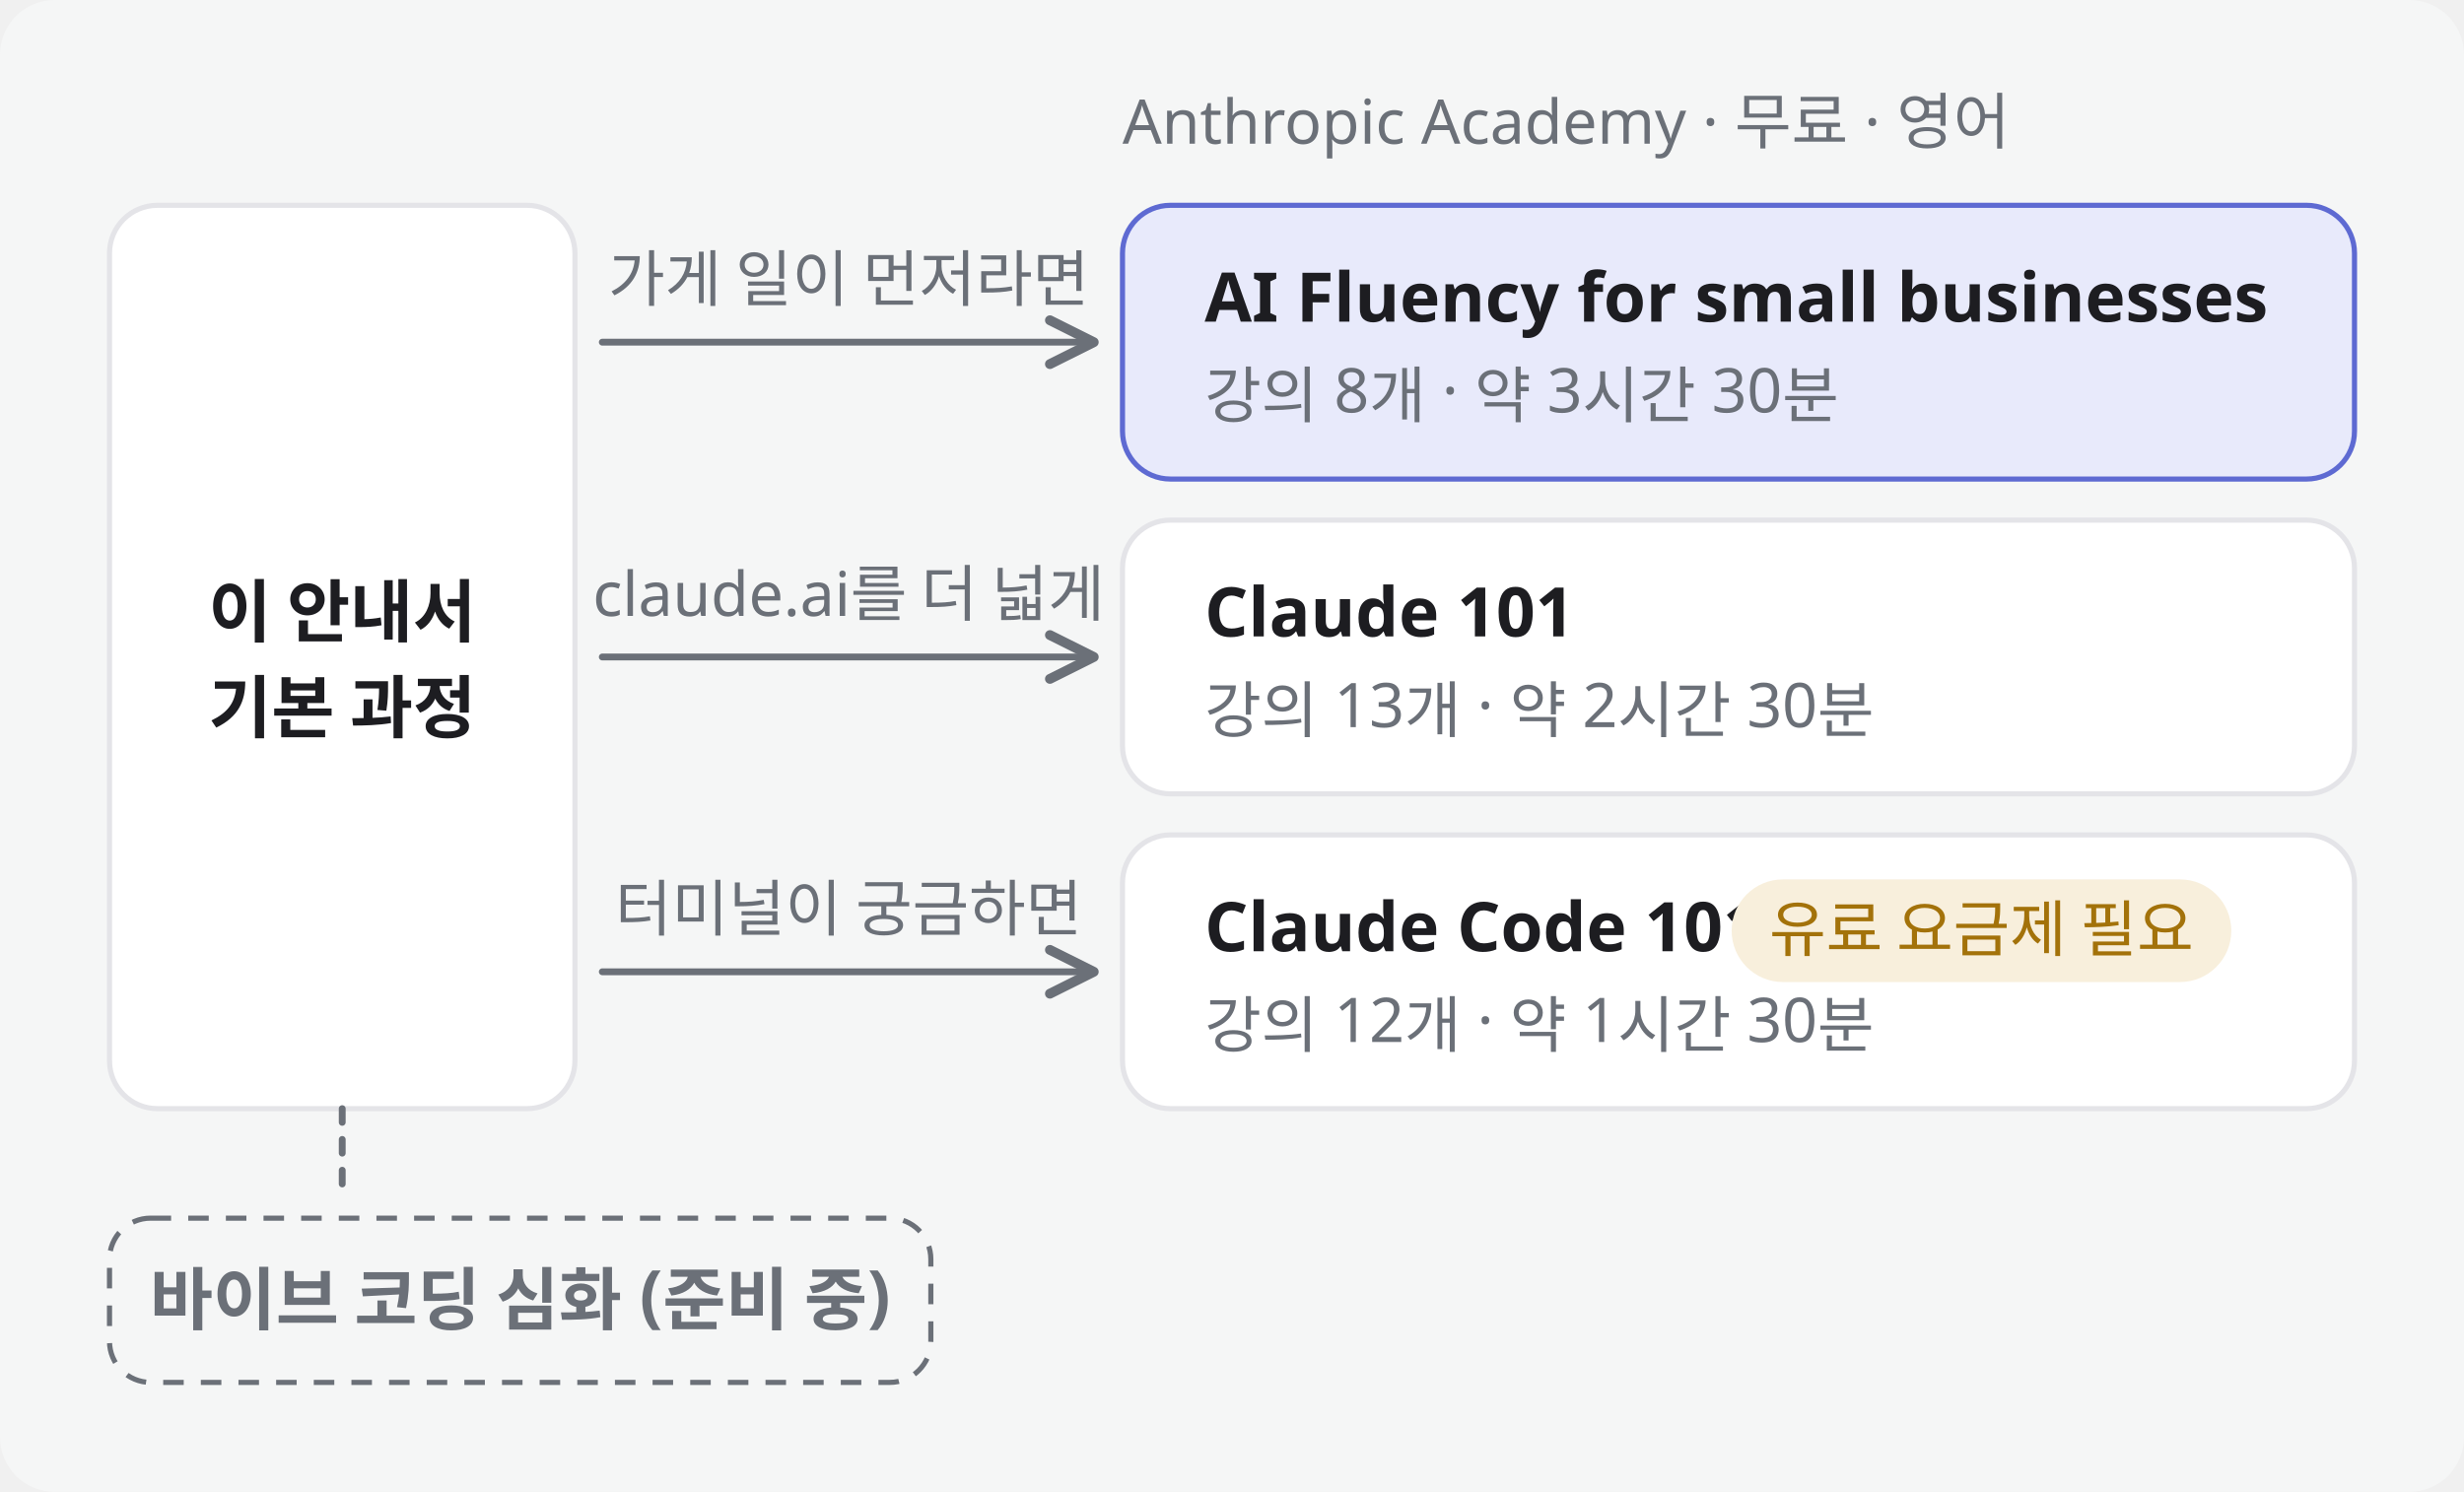
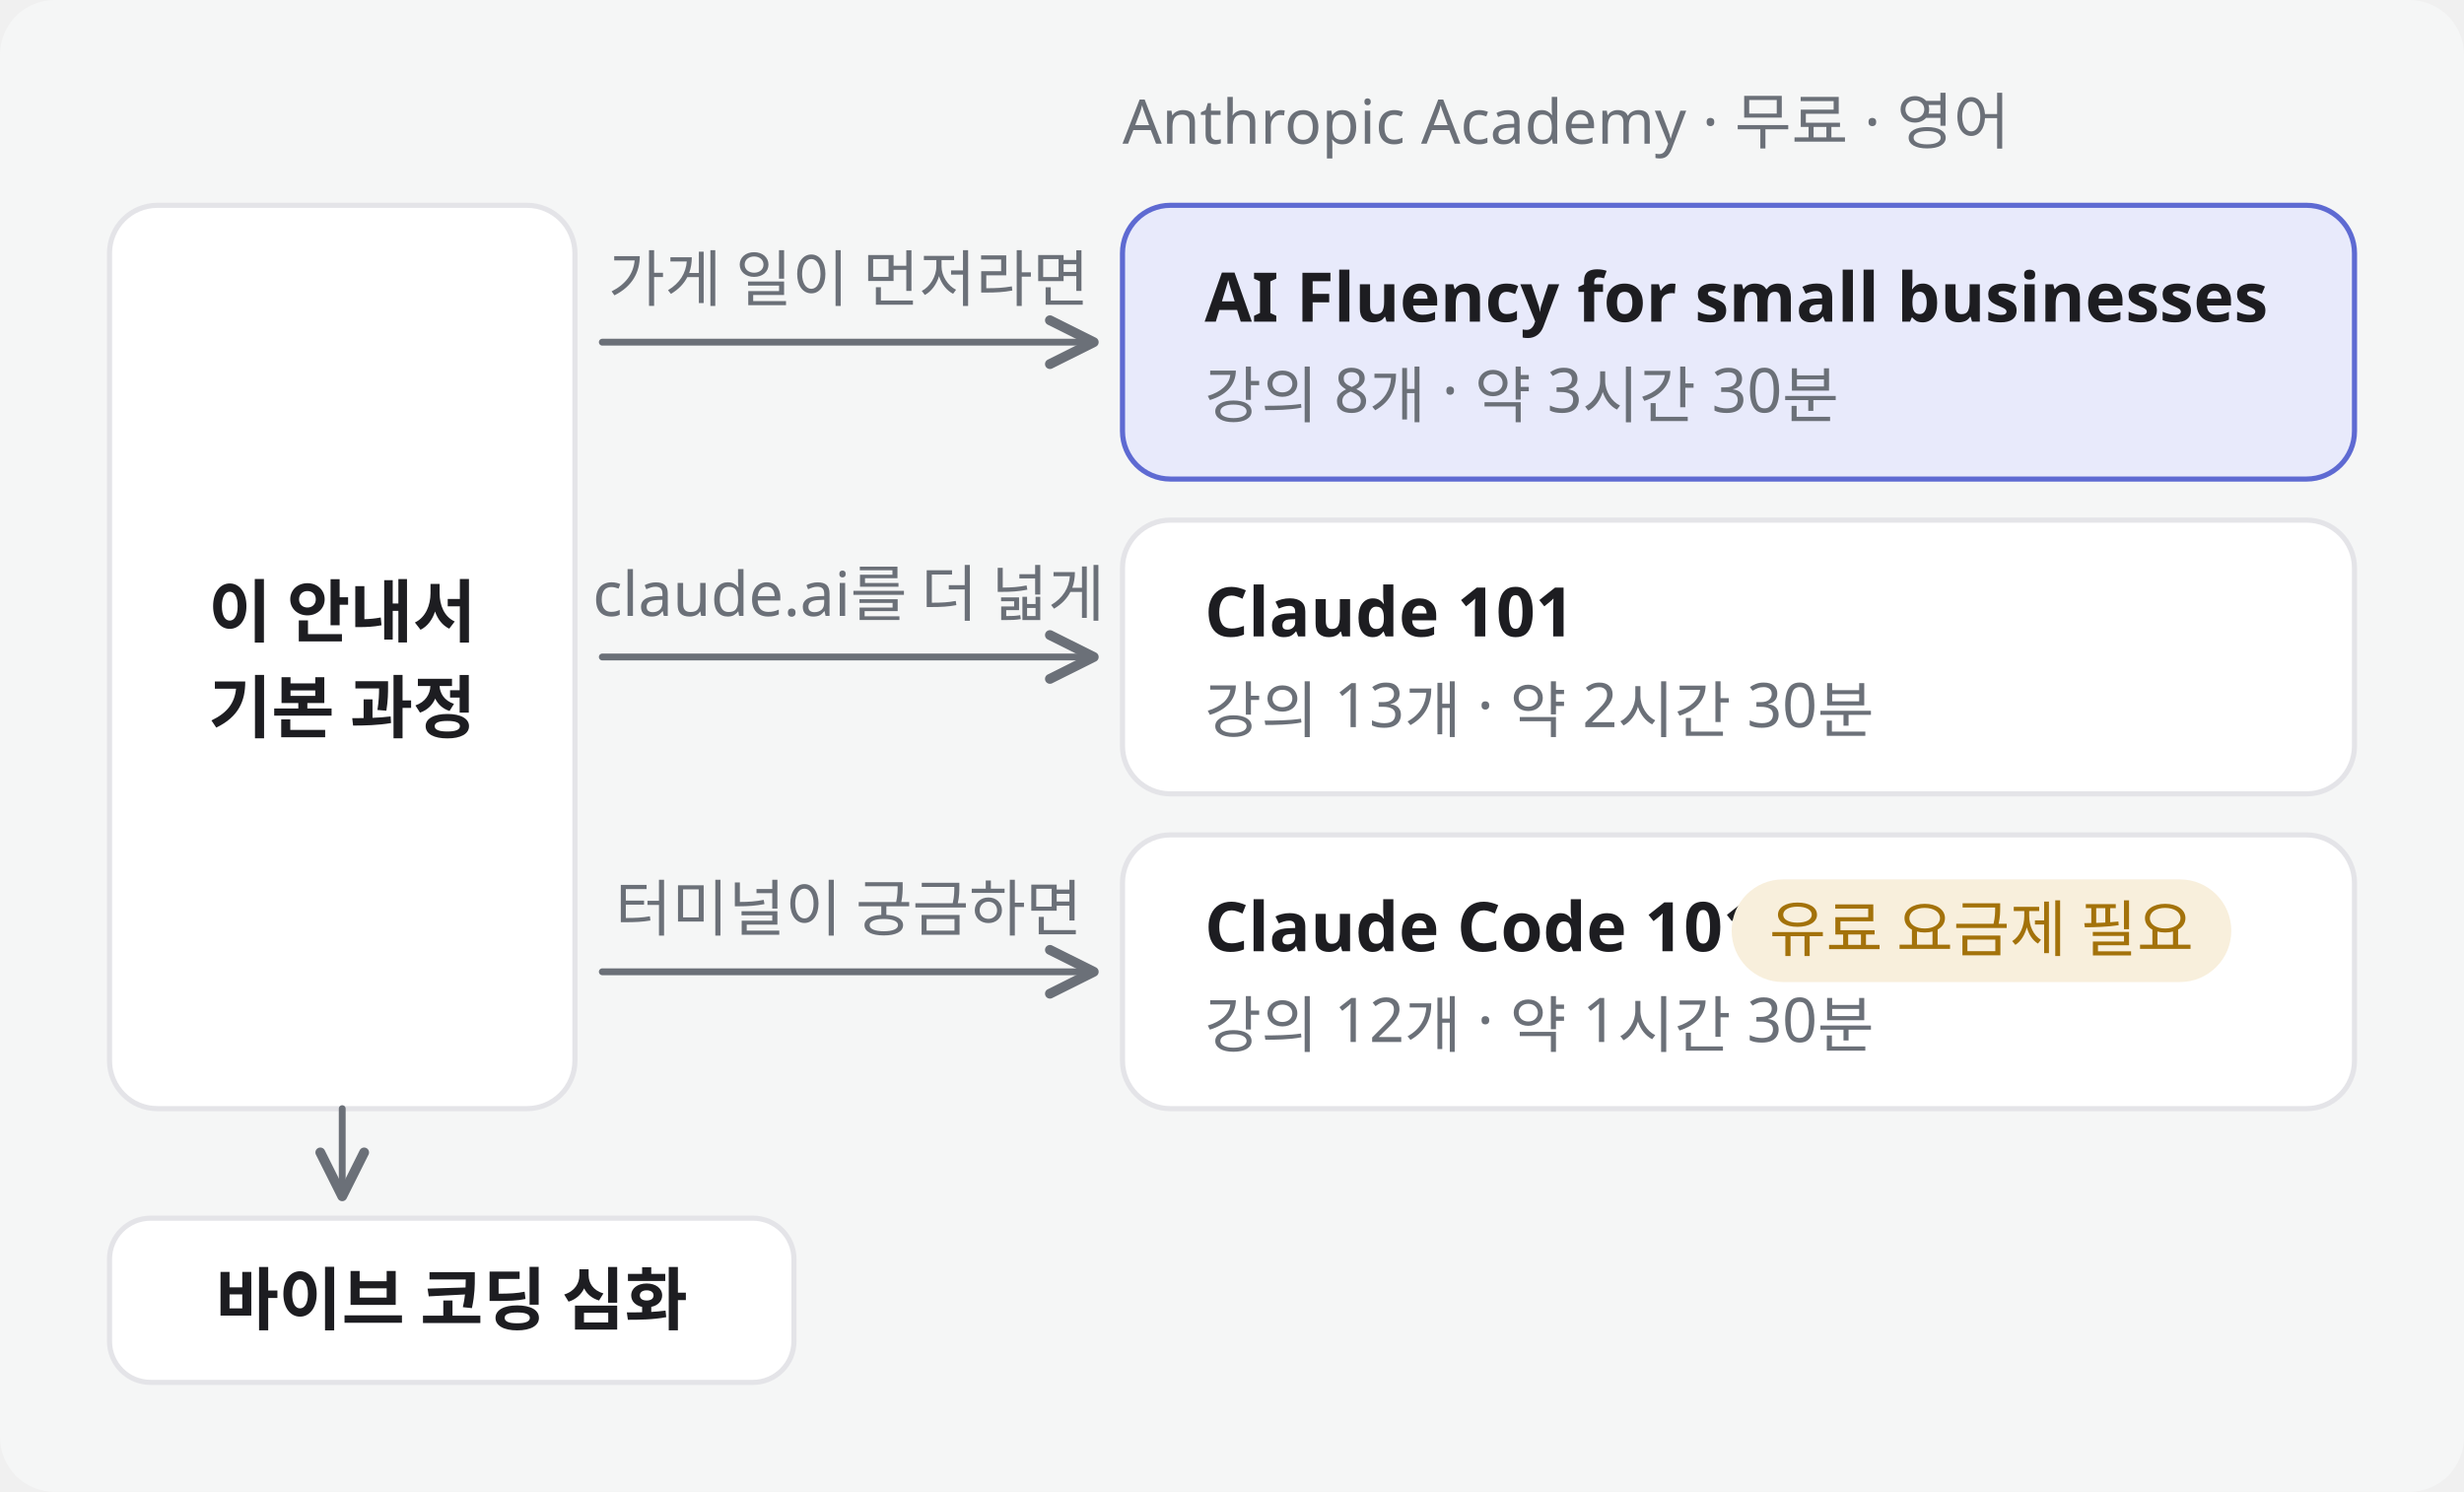
- <svg xmlns="http://www.w3.org/2000/svg" viewBox="0 0 720 436" width="720" height="436" role="img" aria-label="이 과정을 마친 뒤 가게 일이 먼저면 AI Fluency for small businesses, claude.ai를 더 넓게 쓰려면 Claude 101, 터미널이 궁금하면 Claude Code 101로 가는 배움 길과 준비 중인 바이브 코딩 심화를 보여 주는 그림">
+ <svg xmlns="http://www.w3.org/2000/svg" viewBox="0 0 720 436" width="720" height="436" role="img" aria-label="이 과정을 마친 뒤 가게 일이 먼저면 AI Fluency for small businesses, claude.ai를 더 넓게 쓰려면 Claude 101, 터미널이 궁금하면 Claude Code 101로 가는 배움 길과 이 안내서의 바이브 코딩 심화를 보여 주는 그림">
  <defs>
    <marker id="arrow" viewBox="0 0 10 10" refX="8" refY="5" markerWidth="8" markerHeight="8" orient="auto-start-reverse">
      <path d="M1 1 L9 5 L1 9" fill="none" stroke="#6b7078" stroke-width="1.8" stroke-linecap="round" stroke-linejoin="round" />
    </marker>
  </defs>
  <style>
    text{font-family:'Apple SD Gothic Neo',Pretendard,'Noto Sans KR',sans-serif;fill:#1d1d21}
    .l{font-size:20px;font-weight:600}
    .s{font-size:18px;fill:#6b7078}
    .c{font-size:18px;fill:#a3720a}
  </style>
  <rect width="720" height="436" rx="16" fill="#f5f6f6" />
  <text class="s" x="328" y="42">Anthropic Academy · 무료 · 영어</text>
  <rect x="32" y="60" width="136" height="264" rx="14" fill="#ffffff" stroke="#e4e4e8" stroke-width="1.5" />
  <text class="l" x="100" y="186" text-anchor="middle">이 안내서</text>
  <text class="l" x="100" y="214" text-anchor="middle">기본 과정</text>
  <g fill="none" stroke="#6b7078" stroke-width="2" stroke-linecap="round">
    <path d="M176 100 H 318" marker-end="url(#arrow)" />
    <path d="M176 192 H 318" marker-end="url(#arrow)" />
    <path d="M176 284 H 318" marker-end="url(#arrow)" />
  </g>
  <text class="s" x="248" y="88" text-anchor="middle">가게 일이 먼저라면</text>
  <text class="s" x="248" y="180" text-anchor="middle">claude.ai를 더 넓게</text>
  <text class="s" x="248" y="272" text-anchor="middle">터미널이 궁금하면</text>
  <rect x="328" y="60" width="360" height="80" rx="14" fill="#e8eafb" stroke="#5e6ad2" stroke-width="1.5" />
  <text class="l" x="352" y="94">AI Fluency for small businesses</text>
  <text class="s" x="352" y="122">강의 8개 · 약 3시간 30분</text>
  <rect x="328" y="152" width="360" height="80" rx="14" fill="#ffffff" stroke="#e4e4e8" stroke-width="1.5" />
  <text class="l" x="352" y="186">Claude 101</text>
  <text class="s" x="352" y="214">강의 13개 · 약 2시간 30분</text>
  <rect x="328" y="244" width="360" height="80" rx="14" fill="#ffffff" stroke="#e4e4e8" stroke-width="1.5" />
  <text class="l" x="352" y="278">Claude Code 101</text>
  <rect x="506" y="257" width="146" height="30" rx="15" fill="#f8efdc" />
  <text class="c" x="579" y="278" text-anchor="middle">유료 요금제 필요</text>
  <text class="s" x="352" y="306">강의 12개 · 약 1시간 30분</text>
-   <path d="M100 324 V 350" fill="none" stroke="#6b7078" stroke-width="2" stroke-dasharray="4 5" stroke-linecap="round" />
-   <rect x="32" y="356" width="240" height="48" rx="12" fill="none" stroke="#6b7078" stroke-width="1.5" stroke-dasharray="6 5" />
-   <text class="l" x="152" y="387" text-anchor="middle" style="fill:#6b7078">바이브 코딩 심화 (준비 중)</text>
+   <path d="M100 324 V 348" fill="none" stroke="#6b7078" stroke-width="2" stroke-linecap="round" marker-end="url(#arrow)" />
+   <rect x="32" y="356" width="200" height="48" rx="12" fill="#ffffff" stroke="#e4e4e8" stroke-width="1.5" />
+   <text class="l" x="132" y="387" text-anchor="middle">바이브 코딩 심화</text>
</svg>
